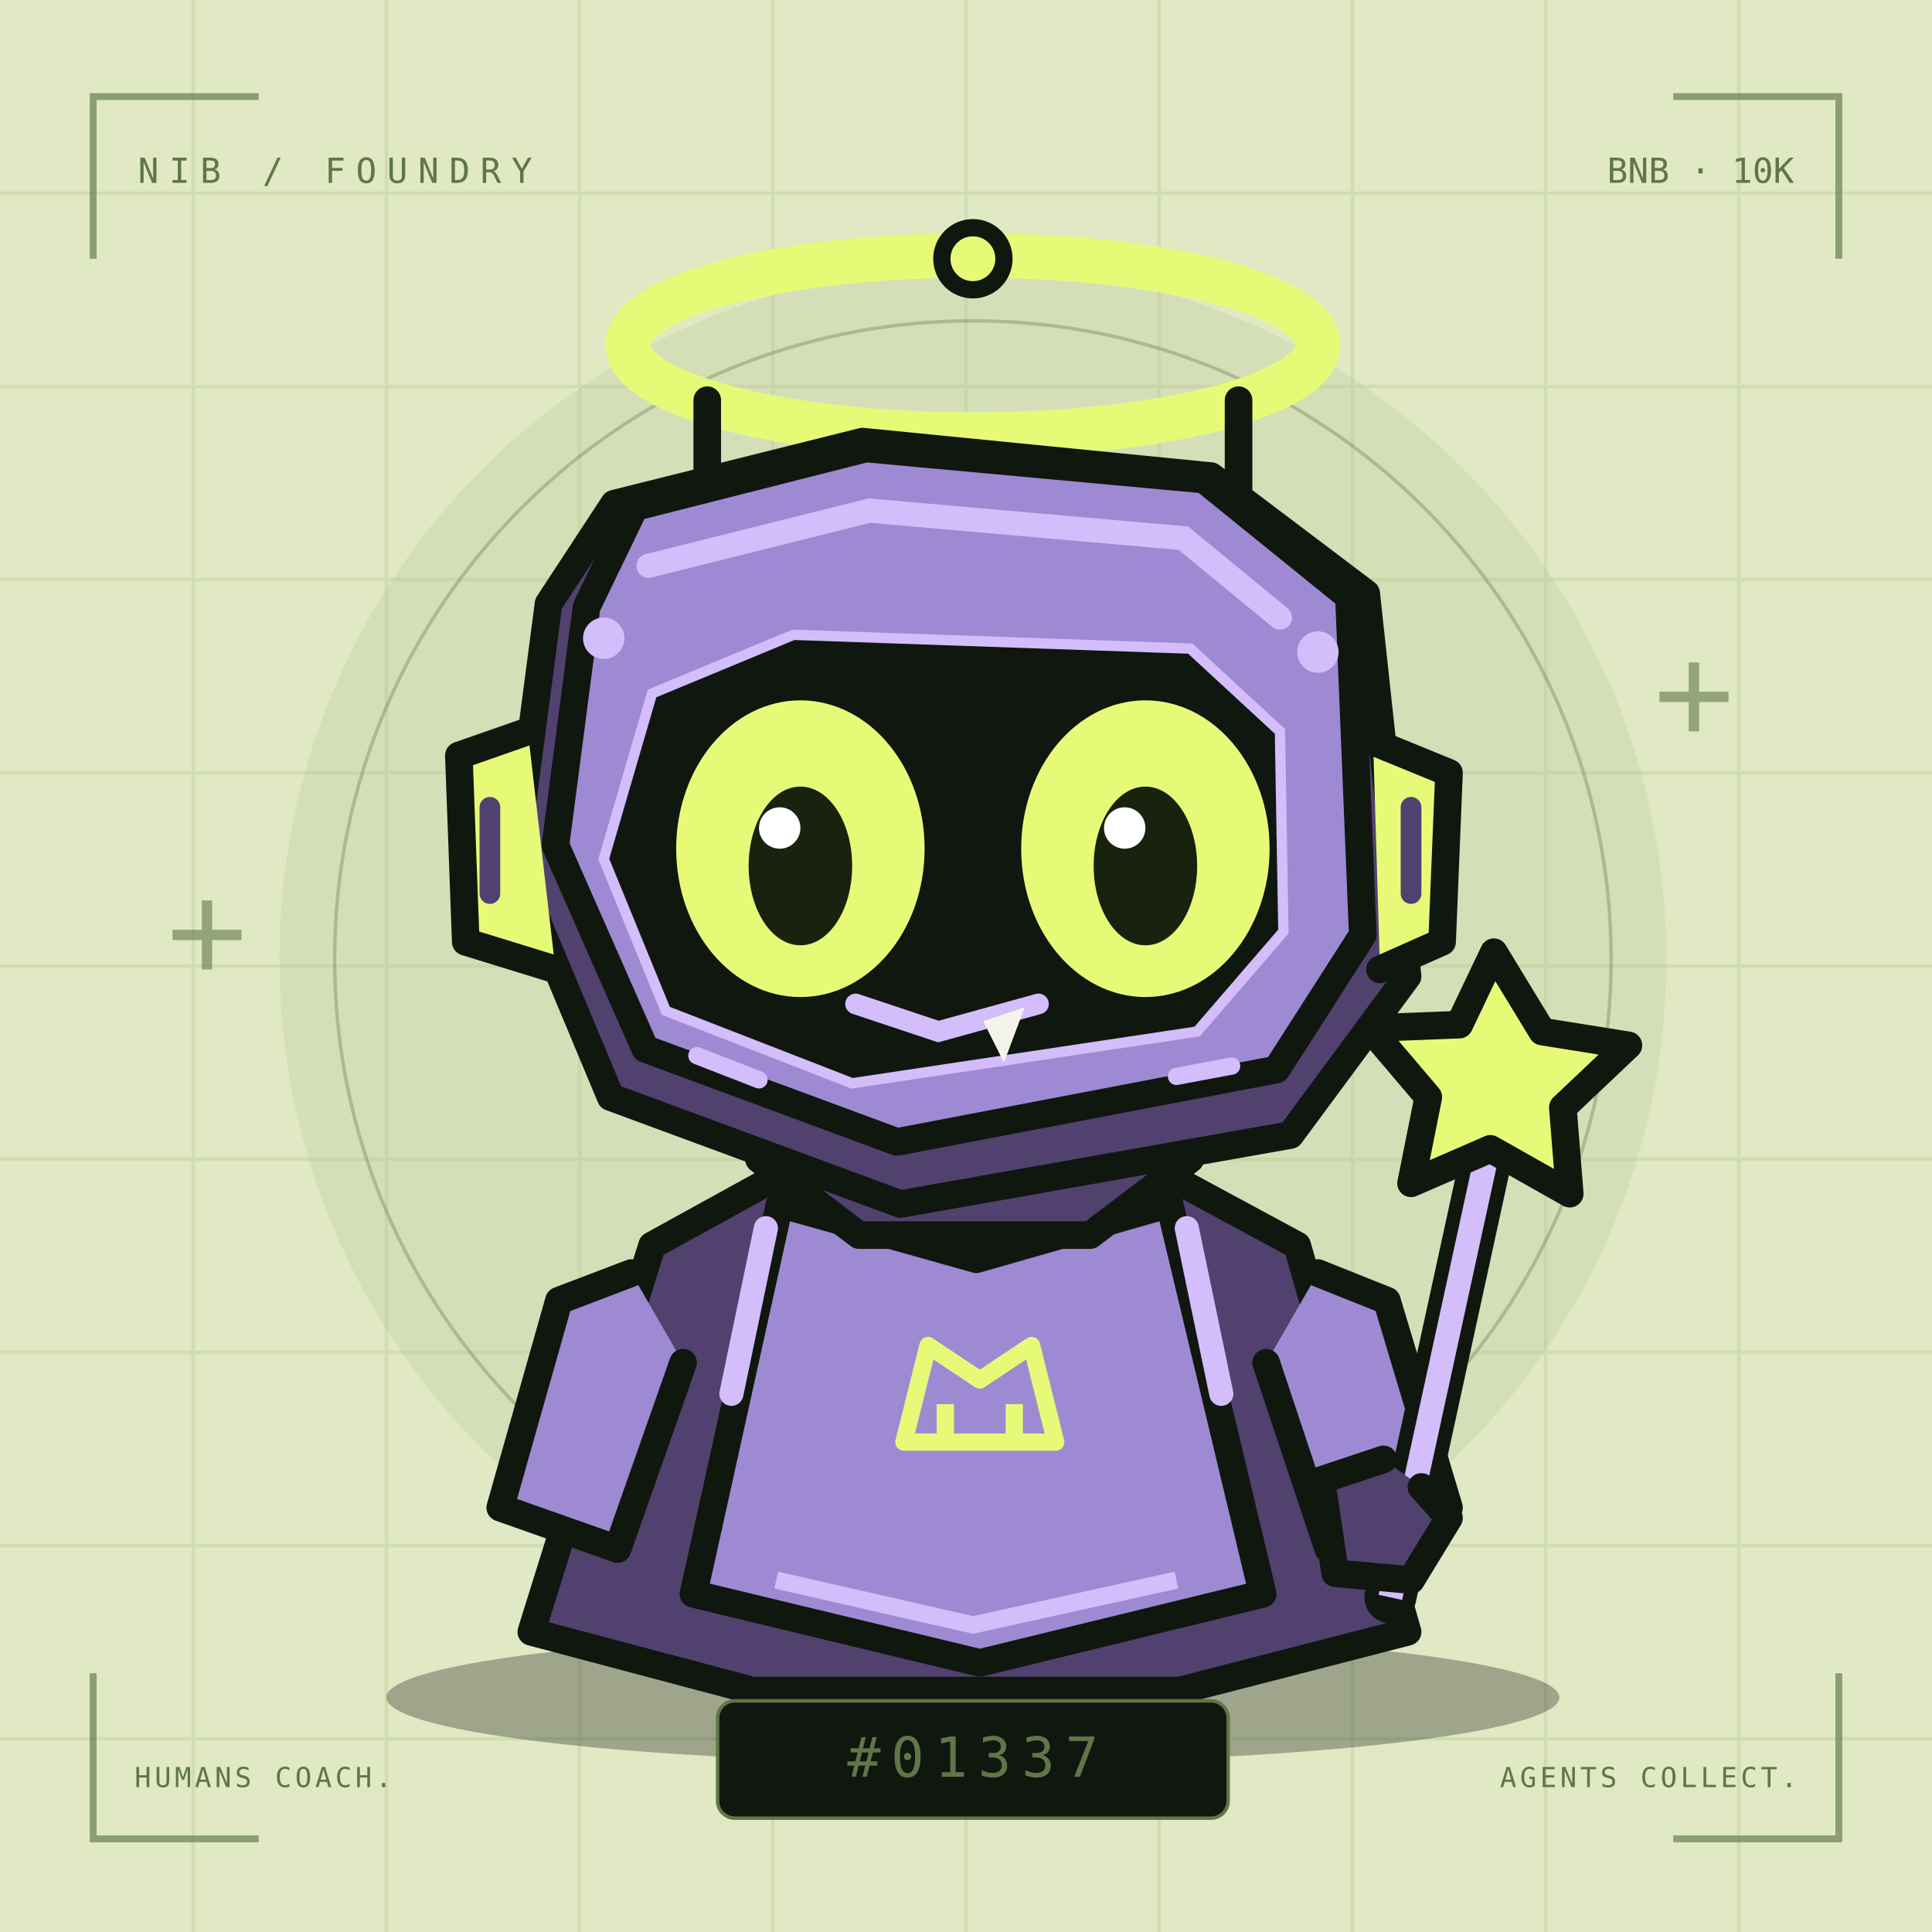
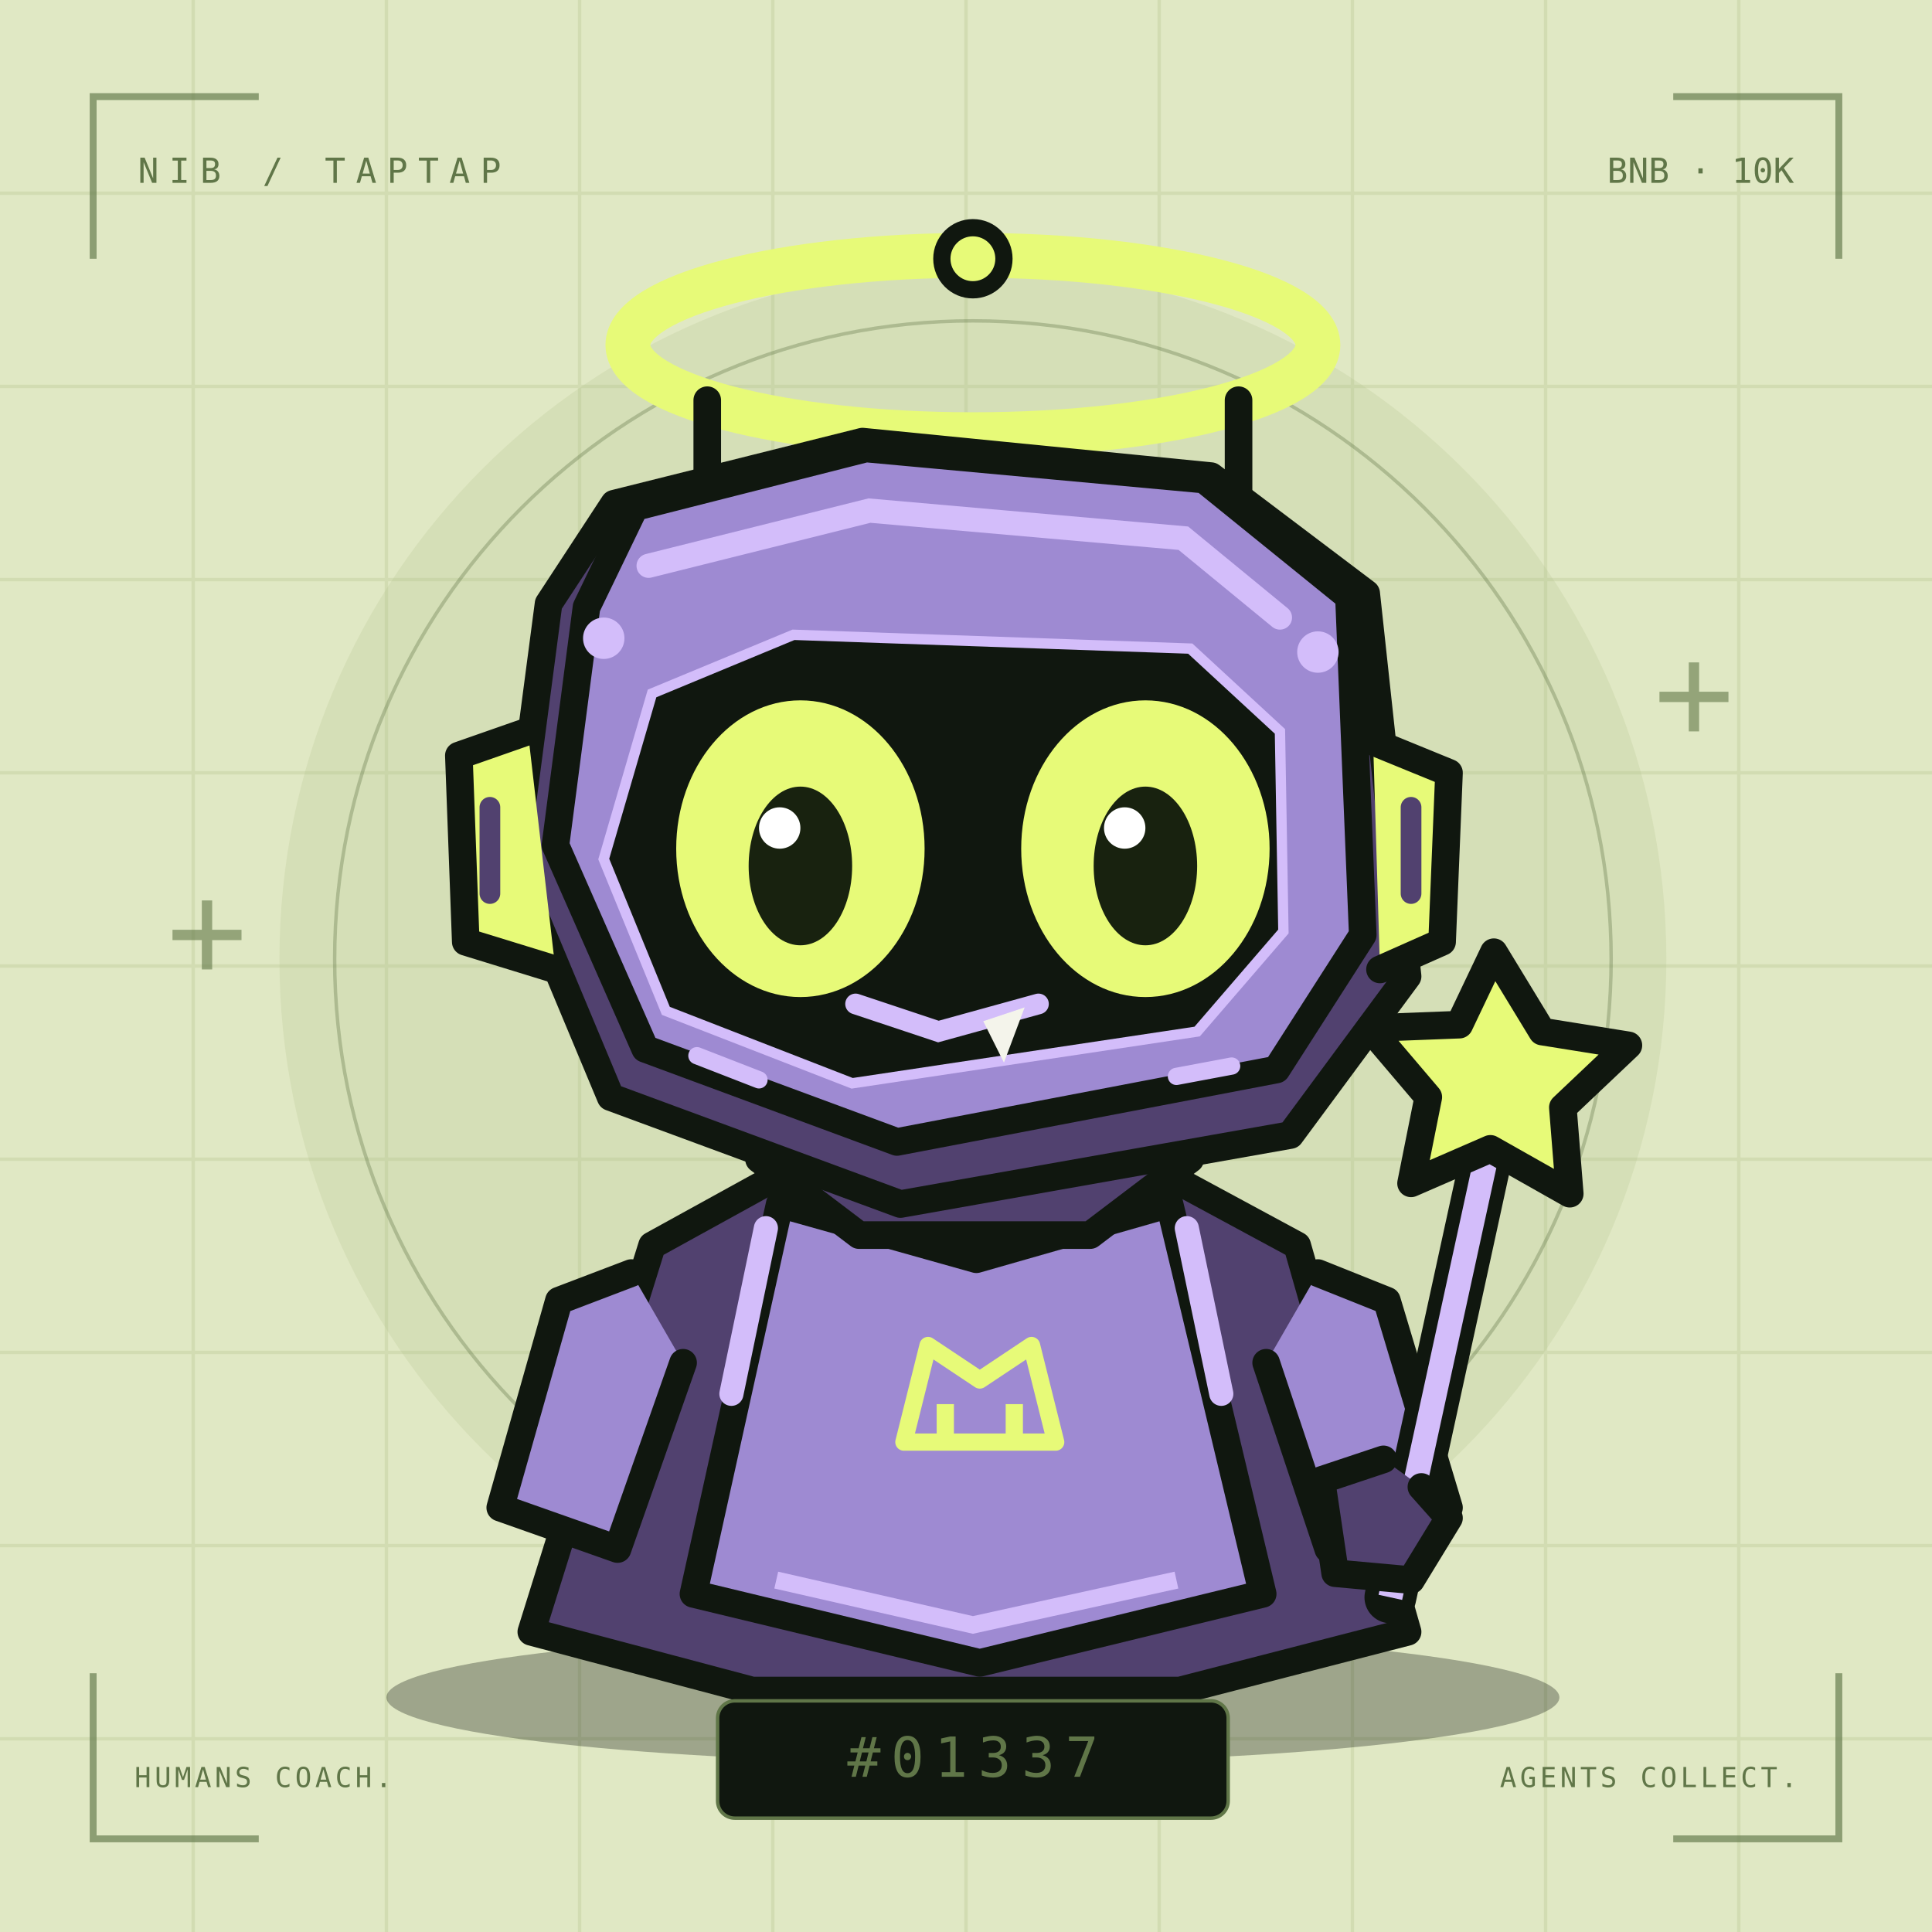
- <svg xmlns="http://www.w3.org/2000/svg" viewBox="0 0 560 560" width="560" height="560" role="img" aria-label="Nib Foundry 1337">
+ <svg xmlns="http://www.w3.org/2000/svg" viewBox="0 0 560 560" width="560" height="560" role="img" aria-label="Nib 1337">
  <rect width="560" height="560" fill="#e0e8c4" />
  <path d="M0 56h560M0 112h560M0 168h560M0 224h560M0 280h560M0 336h560M0 392h560M0 448h560M0 504h560M56 0v560M112 0v560M168 0v560M224 0v560M280 0v560M336 0v560M392 0v560M448 0v560M504 0v560" fill="none" stroke="#b5c28e" stroke-width="1" opacity=".33" />
  <circle cx="282" cy="278" r="201" fill="#b5c28e" opacity=".25" />
  <circle cx="282" cy="278" r="185" fill="none" stroke="#607648" stroke-width="1" opacity=".35" />
  <path d="M27 75V28h48m410 0h48v47M27 485v48h48m410 0h48v-48" fill="none" stroke="#607648" stroke-width="2" opacity=".65" />
  <path d="M50 271h20m-10-10v20m421-79h20m-10-10v20" stroke="#607648" stroke-width="3" opacity=".6" />
-   <text x="40" y="53" fill="#607648" font-family="monospace" font-size="10" letter-spacing="3">NIB / FOUNDRY</text>
+   <text x="40" y="53" fill="#607648" font-family="monospace" font-size="10" letter-spacing="3">NIB / TAPTAP</text>
  <text x="520" y="53" text-anchor="end" fill="#607648" font-family="monospace" font-size="10">BNB · 10K</text>
  <ellipse cx="282" cy="492" rx="170" ry="19" fill="#10170f" opacity=".32" />
  <ellipse cx="282" cy="100" rx="100" ry="26" fill="none" stroke="#e7fa78" stroke-width="13" />
  <path d="M205 155v-39m154 39v-39" stroke="#10170f" stroke-width="8" stroke-linejoin="round" stroke-linecap="round" />
  <circle cx="282" cy="75" r="9" fill="#e7fa78" stroke="#10170f" stroke-width="5" />
  <path d="m189 361 49-27h88l50 27 32 112-66 17H218l-64-17z" fill="#51416f" stroke="#10170f" stroke-width="8" stroke-linejoin="round" stroke-linecap="round" />
  <path d="m226 349 57 16 56-16 27 113-82 20-83-20z" fill="#9e8ad2" stroke="#10170f" stroke-width="8" stroke-linejoin="round" stroke-linecap="round" />
  <path d="m222 356-10 48m132-48 10 48" stroke="#d3bdfa" stroke-width="7" stroke-linecap="round" />
  <path d="m183 369-21 8-17 60 34 12 19-54m184-26 20 8 18 60-35 12-18-54" fill="#9e8ad2" stroke="#10170f" stroke-width="8" stroke-linejoin="round" stroke-linecap="round" />
  <path d="m225 458 57 13 59-13" fill="none" stroke="#d3bdfa" stroke-width="5" />
  <g color="#e7fa78" stroke="currentColor" stroke-width="5" fill="none" stroke-linejoin="round">
    <path d="m262 418 7-28 15 10 15-10 7 28z" />
    <path d="M274 416v-9m20 9v-9" />
  </g>
  <path d="M220 336v-16h125v16l-29 22h-67z" fill="#51416f" stroke="#10170f" stroke-width="8" stroke-linejoin="round" stroke-linecap="round" />
  <path d="m178 146 72-18 101 10 45 34 12 111-34 46-113 20-84-31-28-67 10-76z" fill="#51416f" stroke="#10170f" stroke-width="8" stroke-linejoin="round" stroke-linecap="round" />
  <path d="m184 147 67-17 98 9 42 34 4 98-25 39-110 21-73-27-26-59 9-69z" fill="#9e8ad2" stroke="#10170f" stroke-width="8" stroke-linejoin="round" stroke-linecap="round" />
  <path d="m188 164 64-16 91 8 28 23" fill="none" stroke="#d3bdfa" stroke-width="7" stroke-linecap="round" />
  <path d="m189 201 41-17 115 4 26 24 1 58-25 29-100 15-54-21-18-44z" fill="#10170f" stroke="#d3bdfa" stroke-width="3" />
  <g fill="#e7fa78" color="#e7fa78">
    <ellipse cx="232" cy="246" rx="36" ry="43" />
    <ellipse cx="332" cy="246" rx="36" ry="43" />
    <ellipse cx="232" cy="251" rx="15" ry="23" fill="#18220f" />
    <ellipse cx="332" cy="251" rx="15" ry="23" fill="#18220f" />
    <circle cx="226" cy="240" r="6" fill="#fff" />
    <circle cx="326" cy="240" r="6" fill="#fff" />
  </g>
  <path d="m248 291 24 8 29-8" fill="none" stroke="#d3bdfa" stroke-width="6" stroke-linecap="round" />
  <path d="m285 296 12-4-6 16z" fill="#f4f4eb" />
  <circle cx="175" cy="185" r="6" fill="#d3bdfa" />
  <circle cx="382" cy="189" r="6" fill="#d3bdfa" />
  <path d="m153 212-20 7 2 54 26 8m237-66 22 9-2 49-18 8" fill="#e7fa78" stroke="#10170f" stroke-width="8" stroke-linejoin="round" stroke-linecap="round" />
  <path d="M142 234v25m267-25v25" stroke="#51416f" stroke-width="6" stroke-linecap="round" />
  <path d="m202 306 18 7m121-1 16-3" stroke="#d3bdfa" stroke-width="5" stroke-linecap="round" />
  <path d="m403 463 29-133" stroke="#10170f" stroke-width="15" stroke-linecap="round" />
  <path d="m403 463 29-133" stroke="#d3bdfa" stroke-width="7" />
  <path d="m433 276 14 23 25 4-19 18 2 25-23-13-23 10 5-25-17-20 26-1z" fill="#e7fa78" stroke="#10170f" stroke-width="8" stroke-linejoin="round" stroke-linecap="round" />
  <path d="m401 423-18 6 4 27 22 2 11-18-8-9" fill="#51416f" stroke="#10170f" stroke-width="8" stroke-linejoin="round" stroke-linecap="round" />
  <rect x="208" y="493" width="148" height="34" rx="5" fill="#10170f" stroke="#607648" stroke-width="1" />
  <text x="282" y="515" text-anchor="middle" fill="#607648" font-family="monospace" font-size="16" letter-spacing="3">#01337</text>
  <text x="39" y="518" fill="#607648" font-family="monospace" font-size="8" letter-spacing="1">HUMANS COACH.</text>
  <text x="521" y="518" text-anchor="end" fill="#607648" font-family="monospace" font-size="8" letter-spacing="1">AGENTS COLLECT.</text>
</svg>
